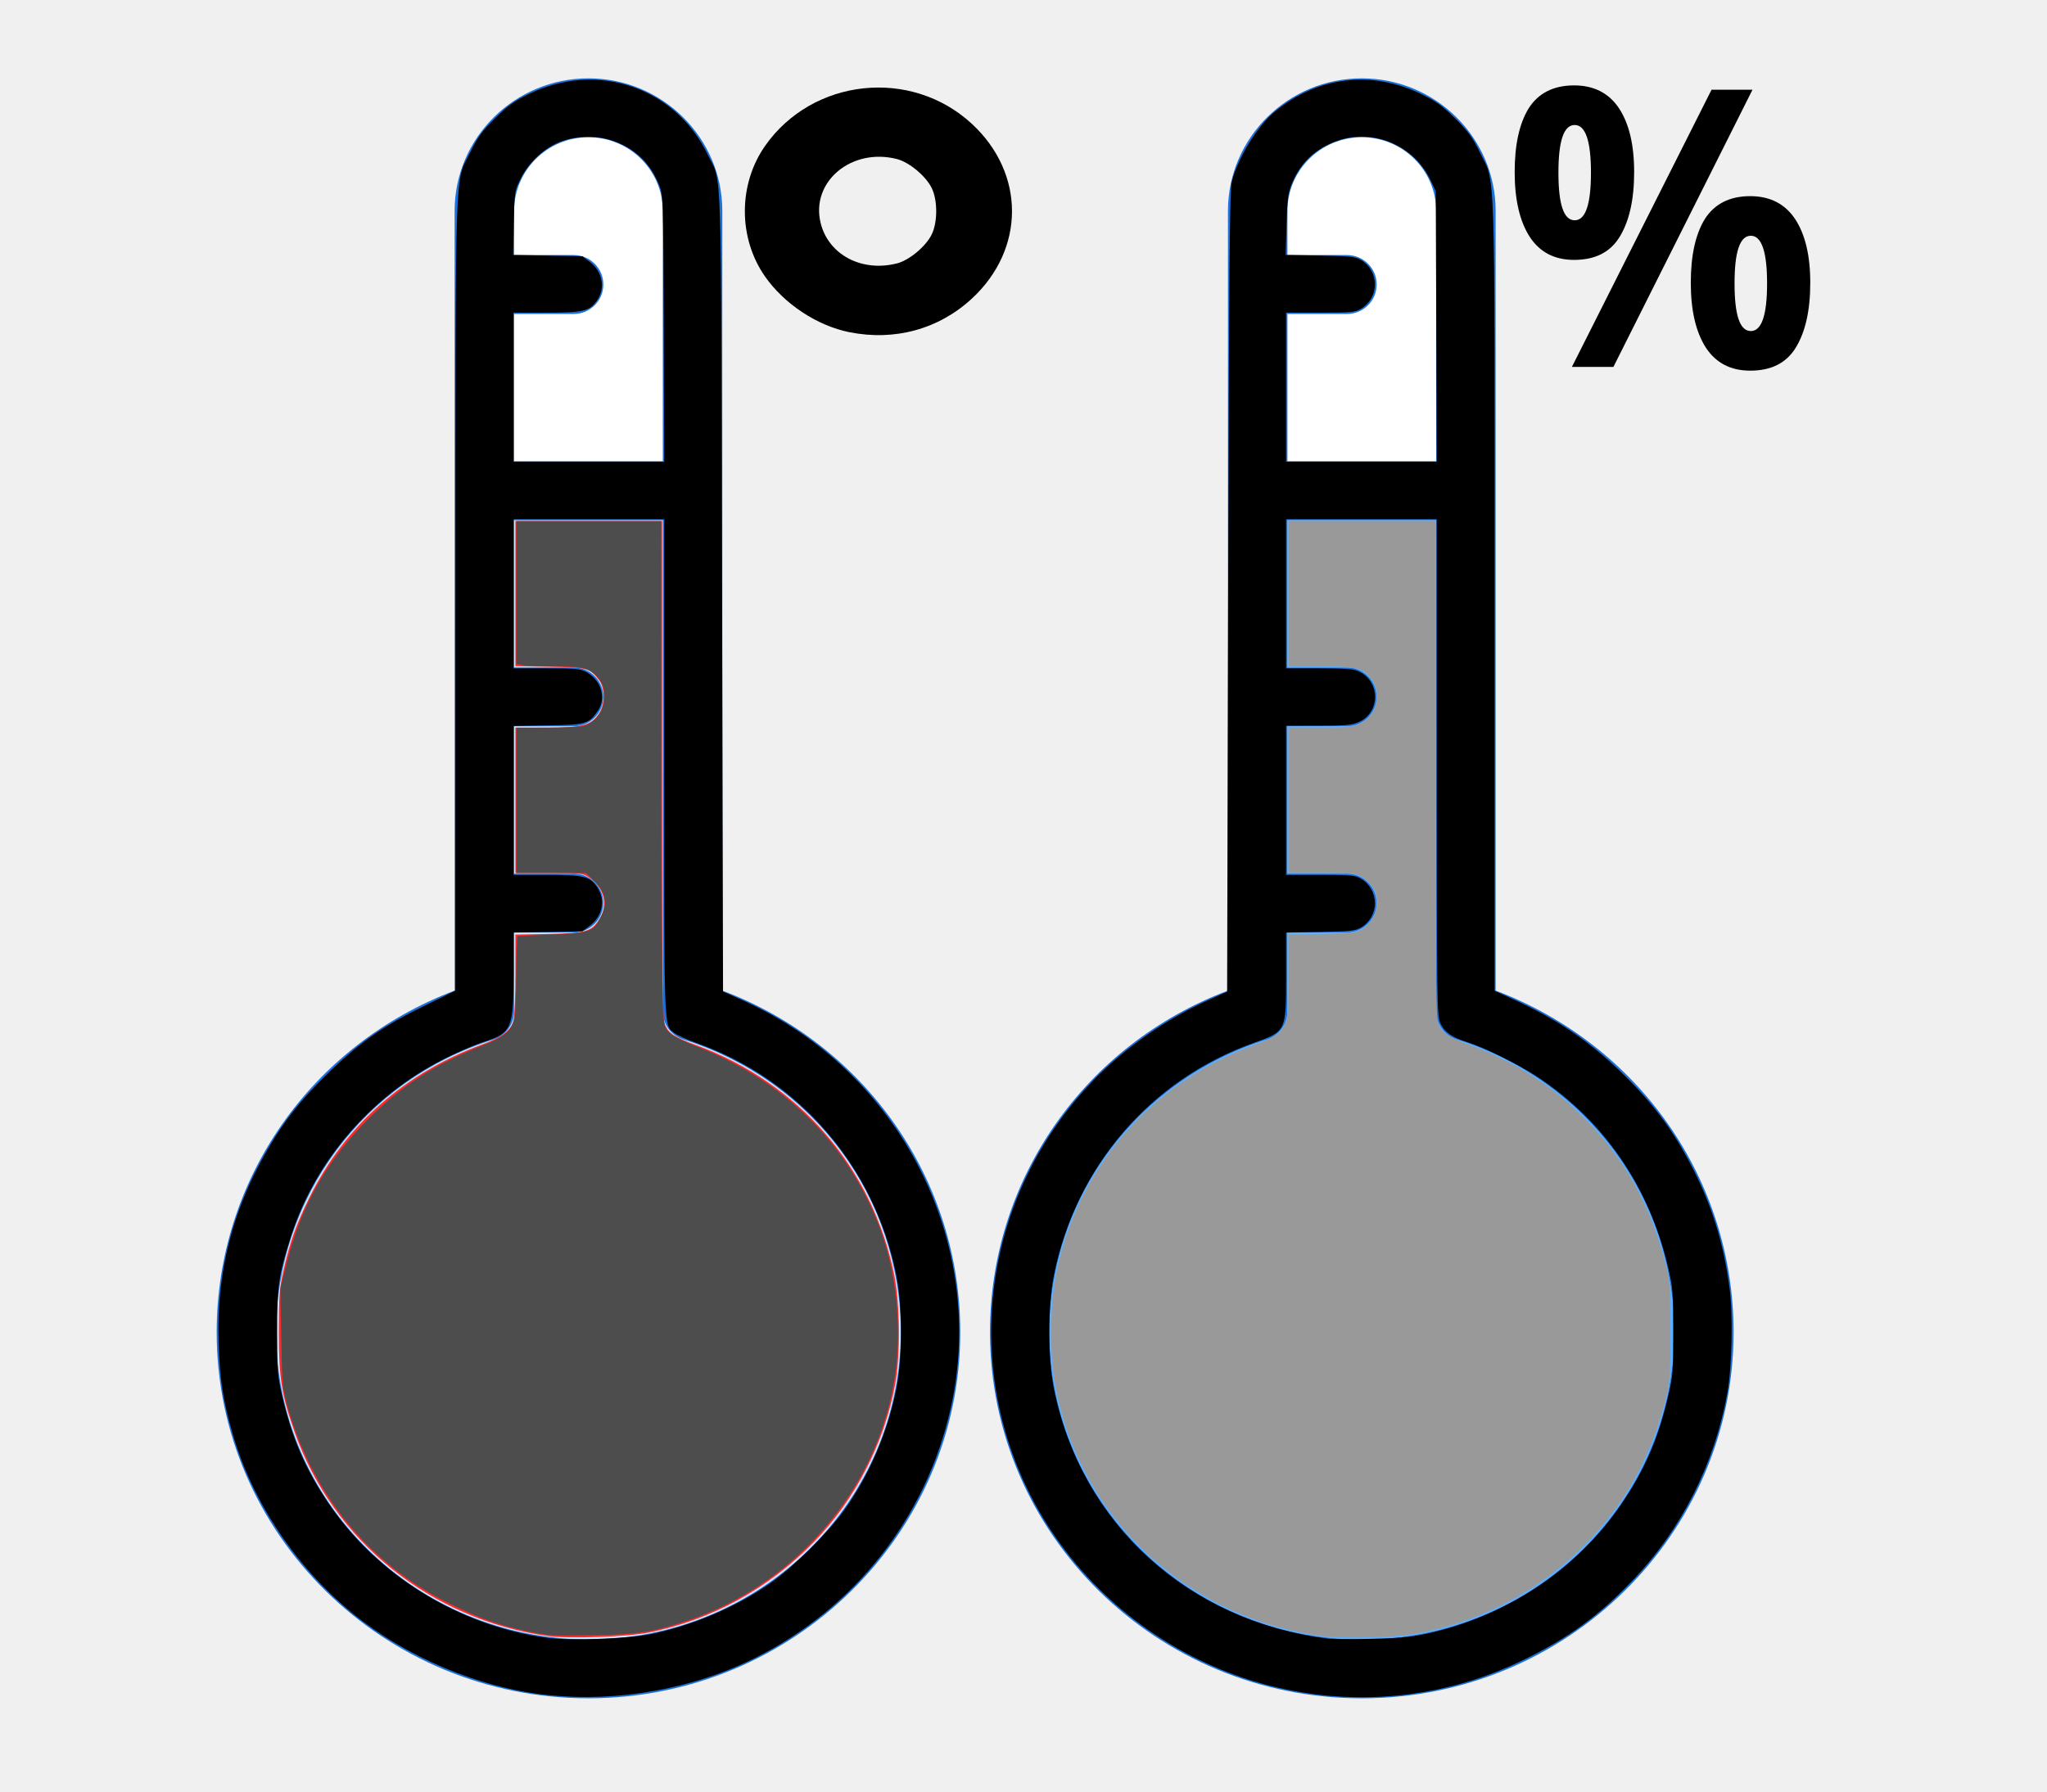
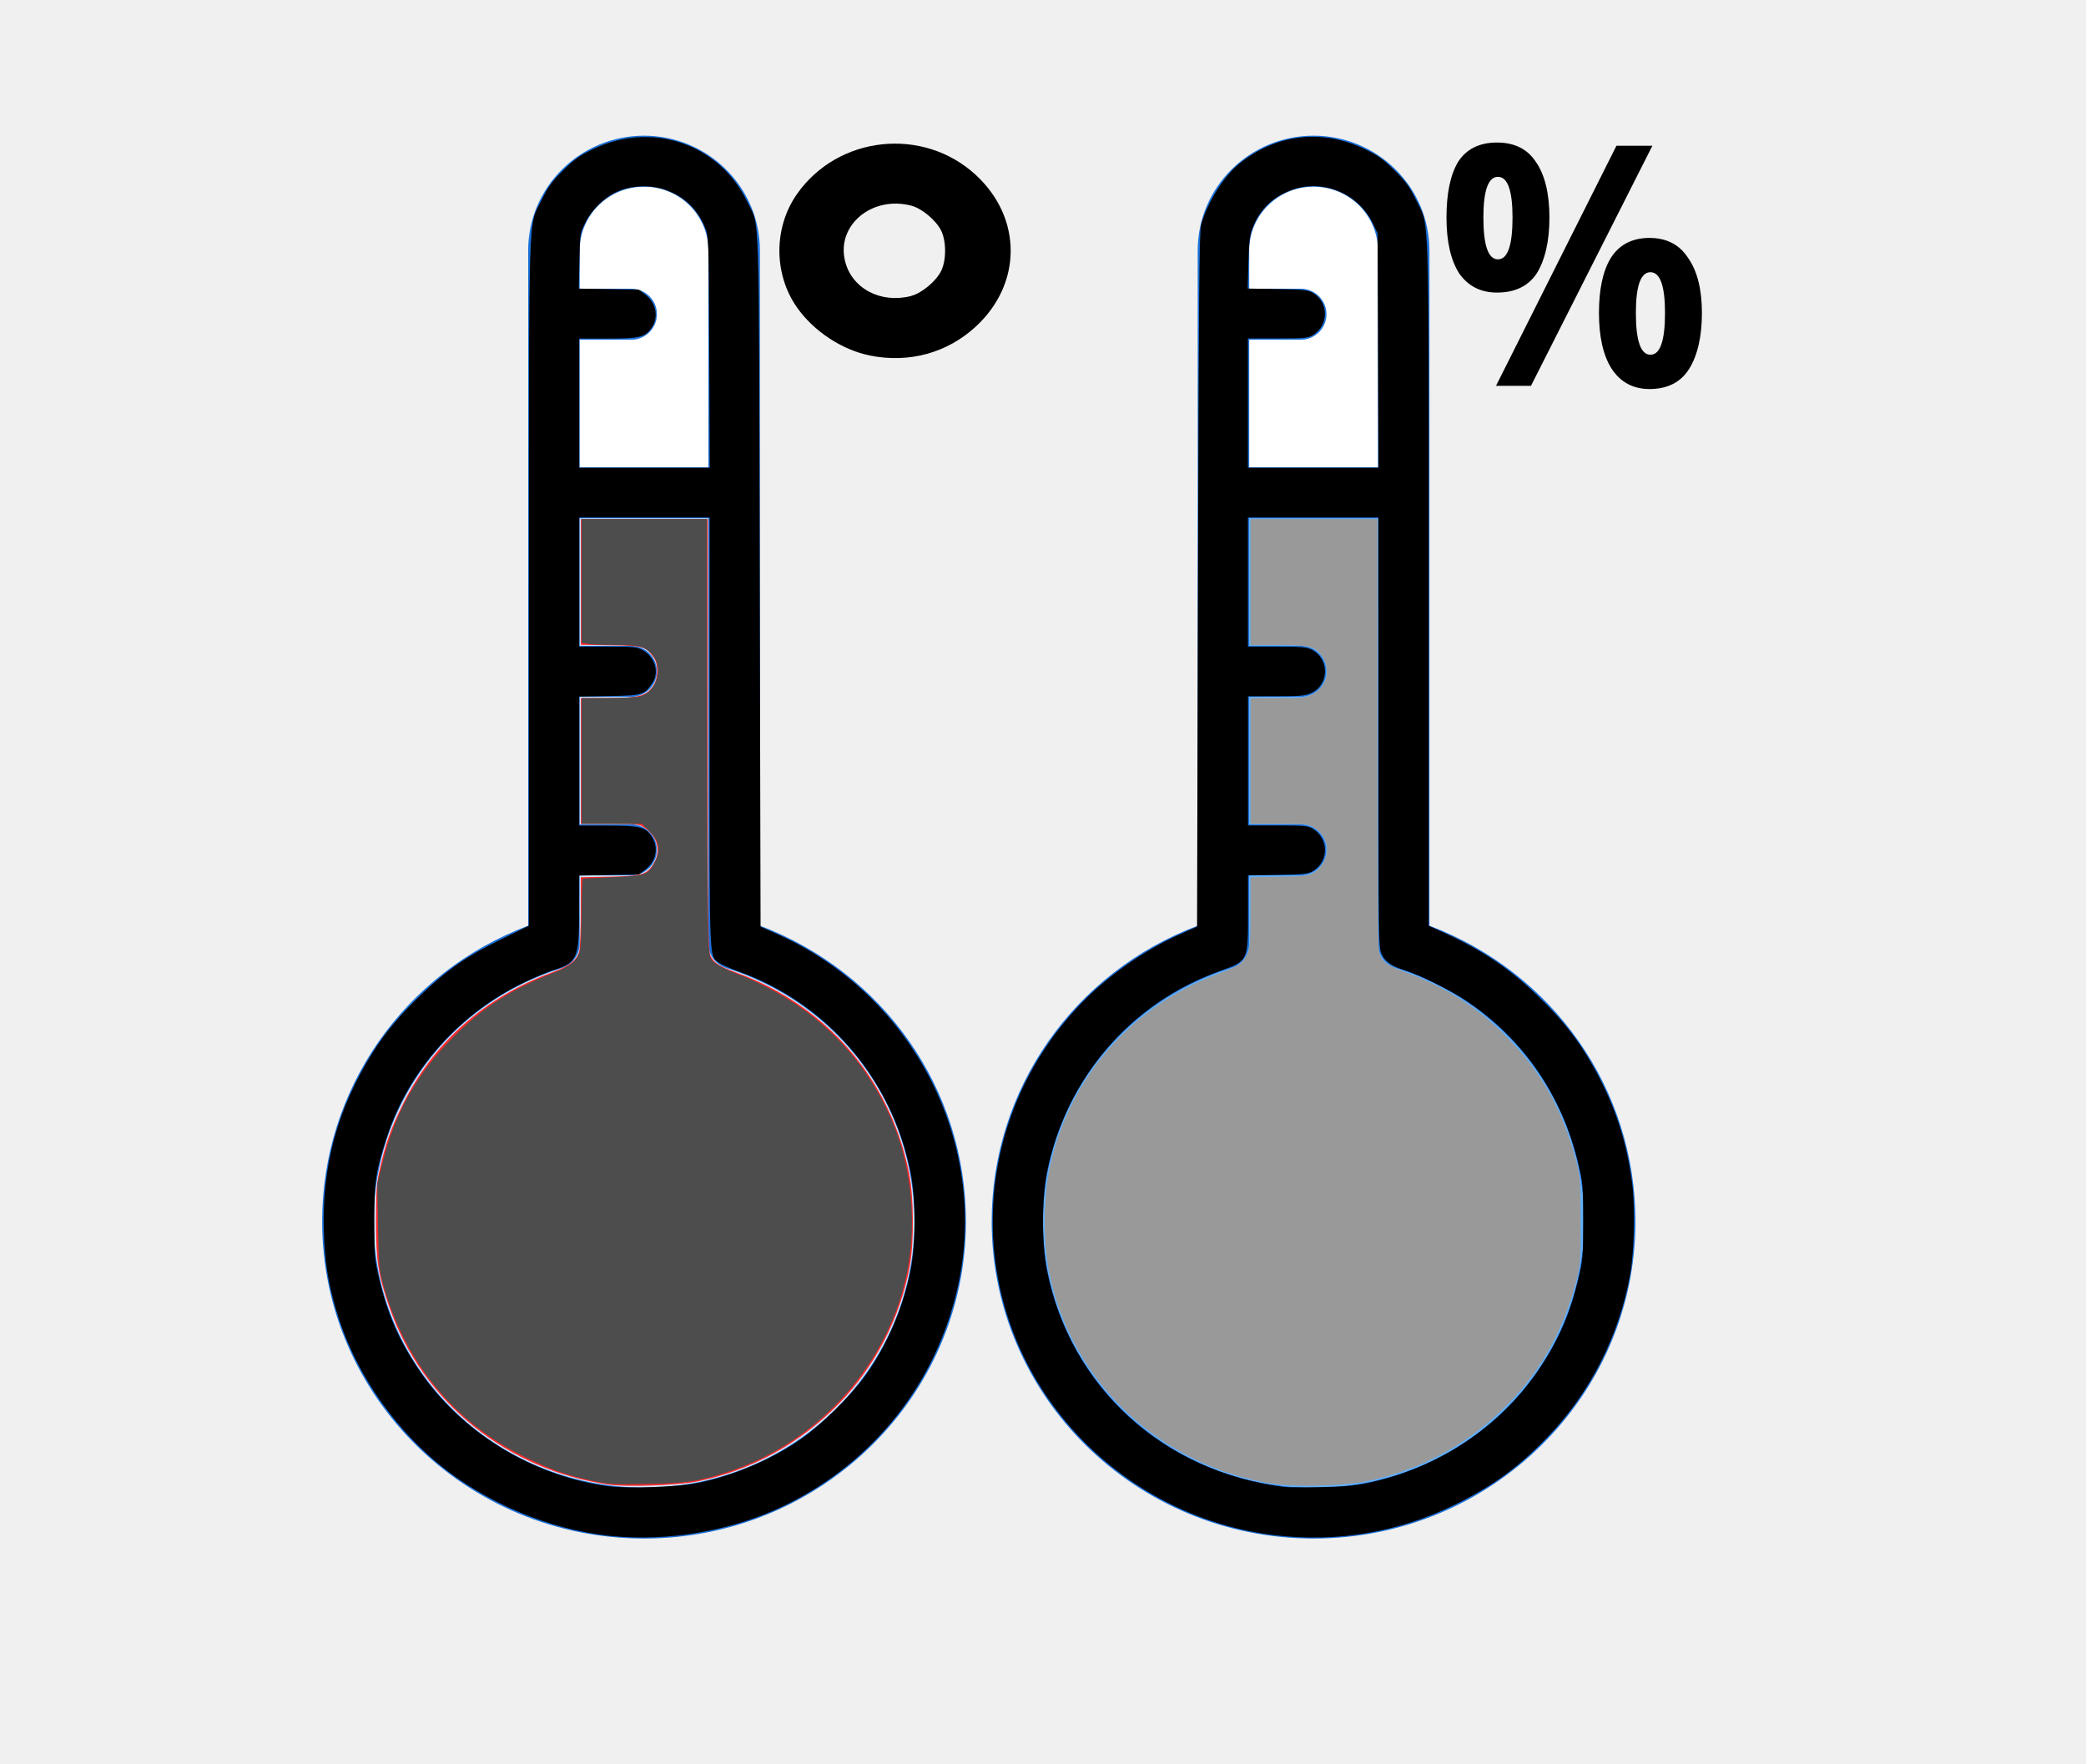
- <svg xmlns="http://www.w3.org/2000/svg" version="1.1" id="temperaturecomparison" viewBox="0 0 50.338 47.532" enable-background="new 0 0 204 220" xml:space="preserve" width="126.338" height="110.621">
+ <svg xmlns="http://www.w3.org/2000/svg" version="1.1" id="temperaturecomparison" viewBox="0 0 29.625 27.013" enable-background="new 0 0 204 220" xml:space="preserve" width="74.352" height="62.867">
  <defs id="defs12054" />
-   <g id="g12041" transform="matrix(0.1971946,0,0,0.1953125,3.772342,2.077922)">
+   <g id="g12041" transform="matrix(0.09859724,0,0,0.09765626,3.772342,2.077922)">
    <path fill="#d0e8ff" d="M 62.789,130.539 C 61.129,130.012 60,128.471 60,126.727 V 60.02 H 40 V 80 h 8 c 2.211,0 4,1.791 4,4 0,2.209 -1.789,4 -4,4 h -8 v 20 h 8 c 2.211,0 4,1.791 4,4 0,2.209 -1.789,4 -4,4 h -8 v 10.727 c 0,1.744 -1.129,3.285 -2.789,3.812 C 19.738,136.082 8,152.055 8,170.285 8,193.287 26.84,212 50,212 73.16,212 92,193.287 92,170.285 92,152.055 80.262,136.082 62.789,130.539 Z" id="path12029" />
    <path fill="#ffffff" d="m 48,24 c 2.211,0 4,1.791 4,4 0,2.209 -1.789,4 -4,4 H 40 V 52 H 60 V 18.004 C 60,12.488 55.516,8 50,8 44.484,8 40,12.488 40,18.004 V 24 Z" id="path12031" />
    <path fill="#5cb0ff" d="M 166.789,130.539 C 165.129,130.012 164,128.471 164,126.727 V 60.02 H 144 V 80 h 8 c 2.211,0 4,1.791 4,4 0,2.209 -1.789,4 -4,4 h -8 v 20 h 8 c 2.211,0 4,1.791 4,4 0,2.209 -1.789,4 -4,4 h -8 v 10.727 c 0,1.744 -1.129,3.285 -2.789,3.812 C 123.738,136.082 112,152.055 112,170.285 112,193.287 130.84,212 154,212 c 23.16,0 42,-18.713 42,-41.715 0,-18.23 -11.738,-34.203 -29.211,-39.746 z" id="path12033" />
    <path fill="#ffffff" d="m 152,24 c 2.211,0 4,1.791 4,4 0,2.209 -1.789,4 -4,4 h -8 v 20 h 20 V 18.004 C 164,12.488 159.516,8 154,8 148.484,8 144,12.488 144,18.004 V 24 Z" id="path12035" />
    <path fill="#1c71da" d="M 68,123.889 V 60 56.02 18.004 C 68,8.076 59.926,0 50,0 40.074,0 32,8.076 32,18.004 V 56.02 60 123.889 C 12.742,131.248 0,149.539 0,170.285 0,197.697 22.43,220 50,220 c 27.57,0 50,-22.303 50,-49.715 0,-20.746 -12.742,-39.037 -32,-46.397 z M 50,8 c 5.516,0 10,4.488 10,10.004 V 52 H 40 V 32 h 8 c 2.211,0 4,-1.791 4,-4 0,-2.209 -1.789,-4 -4,-4 H 40 V 18.004 C 40,12.488 44.484,8 50,8 Z m 0,204 C 26.84,212 8,193.287 8,170.285 8,152.055 19.738,136.082 37.211,130.539 38.871,130.012 40,128.471 40,126.727 V 116 h 8 c 2.211,0 4,-1.791 4,-4 0,-2.209 -1.789,-4 -4,-4 H 40 V 88 h 8 c 2.211,0 4,-1.791 4,-4 0,-2.209 -1.789,-4 -4,-4 H 40 V 60.02 h 20 v 66.707 c 0,1.744 1.129,3.285 2.789,3.812 C 80.262,136.082 92,152.055 92,170.285 92,193.287 73.16,212 50,212 Z" id="path12037" />
    <path fill="#1c71da" d="M 172,123.889 V 60 56.02 18.004 C 172,8.076 163.926,0 154,0 144.074,0 136,8.076 136,18.004 V 56.02 60 123.889 c -19.258,7.359 -32,25.65 -32,46.397 0,27.412 22.43,49.715 50,49.715 27.57,0 50,-22.303 50,-49.715 0,-20.746 -12.742,-39.037 -32,-46.397 z M 154,8 c 5.516,0 10,4.488 10,10.004 V 52 H 144 V 32 h 8 c 2.211,0 4,-1.791 4,-4 0,-2.209 -1.789,-4 -4,-4 h -8 V 18.004 C 144,12.488 148.484,8 154,8 Z m 0,204 c -23.16,0 -42,-18.713 -42,-41.715 0,-18.23 11.738,-34.203 29.211,-39.746 1.66,-0.527 2.789,-2.068 2.789,-3.812 V 116 h 8 c 2.211,0 4,-1.791 4,-4 0,-2.209 -1.789,-4 -4,-4 h -8 V 88 h 8 c 2.211,0 4,-1.791 4,-4 0,-2.209 -1.789,-4 -4,-4 h -8 V 60.02 h 20 v 66.707 c 0,1.744 1.129,3.285 2.789,3.812 C 184.262,136.082 196,152.055 196,170.285 196,193.287 177.16,212 154,212 Z" id="path12039" />
  </g>
-   <path style="fill:#000000;stroke-width:0.051" d="m 12.592,44.966 c -1.858,-0.191 -3.806,-1.01 -5.258,-2.208 -1.483,-1.225 -2.622,-2.941 -3.141,-4.735 -0.251,-0.865 -0.34,-1.45 -0.37,-2.412 -0.061,-1.982 0.42,-3.735 1.496,-5.448 0.394,-0.627 0.854,-1.174 1.522,-1.809 0.782,-0.744 1.382,-1.157 2.406,-1.659 l 0.855,-0.419 0.003,-10.491 c 0.003,-11.795 -0.027,-10.894 0.396,-11.754 0.194,-0.394 0.312,-0.555 0.653,-0.893 0.34,-0.337 0.504,-0.454 0.901,-0.647 1.814,-0.879 3.885,-0.174 4.742,1.614 0.383,0.8 0.349,-0.255 0.378,11.58 l 0.026,10.616 0.512,0.228 c 4.181,1.864 6.509,6.427 5.525,10.825 -0.649,2.899 -2.545,5.31 -5.22,6.639 -1.613,0.801 -3.607,1.158 -5.426,0.971 z m 2.661,-1.615 c 1.123,-0.227 2.3,-0.727 3.204,-1.361 0.621,-0.436 1.515,-1.321 1.96,-1.939 0.653,-0.91 1.148,-2.059 1.378,-3.205 0.166,-0.822 0.166,-2.203 6.67e-4,-3.023 -0.58,-2.878 -2.568,-5.188 -5.301,-6.159 -0.249,-0.088 -0.511,-0.206 -0.582,-0.262 -0.284,-0.222 -0.272,0.102 -0.272,-7.033 v -6.597 h -1.998 -1.998 v 1.978 1.978 h 0.877 c 0.798,0 0.894,0.01 1.07,0.107 0.378,0.211 0.517,0.686 0.295,1.009 -0.248,0.361 -0.304,0.378 -1.322,0.396 l -0.918,0.016 v 1.975 1.975 h 0.872 c 0.974,0 1.138,0.037 1.328,0.301 0.247,0.344 0.172,0.783 -0.18,1.049 l -0.193,0.146 -0.913,0.017 -0.913,0.017 -0.001,1.099 c -0.002,1.46 -0.051,1.569 -0.818,1.809 -0.155,0.048 -0.536,0.209 -0.847,0.356 -2.013,0.955 -3.578,2.726 -4.239,4.796 -0.328,1.027 -0.369,1.314 -0.367,2.559 0.002,1.043 0.011,1.156 0.146,1.723 0.259,1.092 0.609,1.895 1.215,2.793 1.295,1.919 3.476,3.26 5.808,3.573 0.583,0.078 2.121,0.024 2.712,-0.095 z M 15.629,8.711 c -0.014,-3.534 -0.015,-3.539 -0.13,-3.82 -0.238,-0.581 -0.647,-0.965 -1.243,-1.165 -0.445,-0.149 -1.035,-0.122 -1.453,0.068 -0.399,0.181 -0.768,0.54 -0.967,0.941 -0.164,0.33 -0.166,0.344 -0.184,1.181 l -0.018,0.847 0.918,0.017 0.918,0.017 0.193,0.146 c 0.347,0.262 0.427,0.705 0.189,1.037 -0.197,0.274 -0.363,0.313 -1.333,0.313 h -0.876 v 1.978 1.978 h 1.999 1.999 z" id="path12611" />
-   <path style="fill:#000000;stroke-width:0.064" d="m 20.554,8.812 c -0.858,-0.173 -1.728,-0.747 -2.239,-1.477 -0.714,-1.021 -0.714,-2.443 0,-3.464 1.259,-1.799 3.871,-2.079 5.484,-0.587 1.42,1.313 1.42,3.324 0,4.637 -0.876,0.81 -2.048,1.131 -3.245,0.89 z m 1.26,-1.825 c 0.325,-0.084 0.764,-0.449 0.92,-0.767 0.16,-0.325 0.16,-0.909 0,-1.234 -0.156,-0.317 -0.595,-0.683 -0.92,-0.767 -1.203,-0.309 -2.291,0.599 -2.026,1.691 0.204,0.845 1.092,1.316 2.026,1.076 z" id="path12613" />
-   <path style="fill:#ff2a2a;stroke-width:0.051" d="M 12.571,43.397 C 9.452,42.964 6.855,40.876 5.838,37.983 c -0.348,-0.99 -0.417,-1.427 -0.417,-2.651 0,-0.954 0.015,-1.156 0.118,-1.613 0.177,-0.783 0.338,-1.235 0.697,-1.964 0.939,-1.9 2.512,-3.291 4.587,-4.055 0.527,-0.194 0.745,-0.362 0.821,-0.634 0.028,-0.099 0.051,-0.652 0.051,-1.229 l 2.56e-4,-1.048 0.884,-0.017 c 1.007,-0.019 1.147,-0.063 1.359,-0.426 0.218,-0.371 0.097,-0.81 -0.296,-1.075 -0.16,-0.108 -0.221,-0.114 -1.058,-0.114 h -0.889 v -1.928 -1.928 l 0.832,-0.001 c 0.945,-0.001 1.156,-0.057 1.375,-0.361 0.165,-0.229 0.173,-0.68 0.017,-0.887 -0.251,-0.333 -0.303,-0.348 -1.307,-0.365 l -0.918,-0.016 V 15.747 13.822 h 1.946 1.946 v 6.6 c 0,5.984 0.008,6.616 0.083,6.774 0.108,0.225 0.252,0.317 0.813,0.523 2.74,1.005 4.685,3.263 5.26,6.105 0.154,0.763 0.165,2.143 0.022,2.903 -0.295,1.569 -1.057,3.047 -2.154,4.175 -1.203,1.237 -2.71,2.064 -4.375,2.4 -0.567,0.115 -2.124,0.17 -2.667,0.095 z" id="path12617" />
-   <text xml:space="preserve" style="font-style:normal;font-variant:normal;font-weight:bold;font-stretch:normal;font-size:9.809px;font-family:'Rockwell Extra Bold';-inkscape-font-specification:'Rockwell Extra Bold,  Bold';fill:#000000;stroke-width:0.131" x="39.826" y="9.266" id="text12673" transform="scale(0.9519848,1.050437)">
-     <tspan id="tspan12671" style="font-style:normal;font-variant:normal;font-weight:bold;font-stretch:normal;font-size:9.809px;font-family:'Rockwell Extra Bold';-inkscape-font-specification:'Rockwell Extra Bold,  Bold';fill:#000000;stroke-width:0.131" x="39.826" y="9.266">%</tspan>
+   <path style="fill:#000000;stroke-width:0.025" d="M 8.182,23.522 C 7.253,23.426 6.279,23.017 5.553,22.418 4.812,21.805 4.243,20.947 3.983,20.05 3.858,19.618 3.813,19.325 3.798,18.844 3.768,17.853 4.008,16.977 4.546,16.12 4.743,15.807 4.973,15.533 5.307,15.216 5.698,14.844 5.998,14.637 6.51,14.387 l 0.428,-0.209 0.001,-5.245 c 0.002,-5.897 -0.014,-5.447 0.198,-5.877 0.097,-0.197 0.156,-0.278 0.326,-0.446 0.17,-0.169 0.252,-0.227 0.451,-0.323 0.907,-0.439 1.943,-0.087 2.371,0.807 0.192,0.4 0.175,-0.127 0.189,5.79 l 0.013,5.308 0.256,0.114 c 2.09,0.932 3.255,3.213 2.762,5.412 -0.325,1.45 -1.272,2.655 -2.61,3.319 -0.807,0.401 -1.804,0.579 -2.713,0.485 z m 1.33,-0.808 c 0.561,-0.113 1.15,-0.363 1.602,-0.681 0.311,-0.218 0.758,-0.66 0.98,-0.97 0.327,-0.455 0.574,-1.029 0.689,-1.602 0.083,-0.411 0.083,-1.101 3.33e-4,-1.511 -0.29,-1.439 -1.284,-2.594 -2.651,-3.079 C 10.009,14.826 9.878,14.767 9.842,14.739 9.7,14.629 9.706,14.791 9.706,11.223 V 7.925 H 8.707 7.709 v 0.989 0.989 h 0.438 c 0.399,0 0.447,0.005 0.535,0.054 0.189,0.105 0.258,0.343 0.147,0.505 -0.124,0.181 -0.152,0.189 -0.661,0.198 l -0.459,0.008 v 0.988 0.988 h 0.436 c 0.487,0 0.569,0.019 0.664,0.151 0.124,0.172 0.086,0.392 -0.09,0.525 l -0.097,0.073 -0.457,0.008 -0.457,0.008 -5.5e-4,0.55 c -7.5e-4,0.73 -0.026,0.785 -0.409,0.904 -0.077,0.024 -0.268,0.104 -0.423,0.178 -1.007,0.478 -1.789,1.363 -2.12,2.398 -0.164,0.513 -0.185,0.657 -0.184,1.279 7.5e-4,0.522 0.006,0.578 0.073,0.861 0.13,0.546 0.304,0.947 0.607,1.396 0.648,0.959 1.738,1.63 2.904,1.786 0.292,0.039 1.061,0.012 1.356,-0.048 z M 9.701,5.394 C 9.693,3.627 9.693,3.625 9.636,3.484 9.517,3.194 9.312,3.002 9.014,2.902 8.792,2.827 8.497,2.841 8.288,2.936 c -0.199,0.09 -0.384,0.27 -0.484,0.471 -0.082,0.165 -0.083,0.172 -0.092,0.59 l -0.009,0.423 0.459,0.008 0.459,0.008 0.097,0.073 c 0.173,0.131 0.214,0.353 0.094,0.519 -0.098,0.137 -0.182,0.157 -0.666,0.157 H 7.709 V 6.174 7.164 h 1 1 z" id="path12611" />
+   <path style="fill:#000000;stroke-width:0.032" d="m 12.163,5.445 c -0.429,-0.086 -0.864,-0.373 -1.12,-0.739 -0.357,-0.51 -0.357,-1.221 0,-1.732 0.629,-0.9 1.936,-1.039 2.742,-0.293 0.71,0.656 0.71,1.662 0,2.319 -0.438,0.405 -1.024,0.566 -1.623,0.445 z m 0.63,-0.913 c 0.163,-0.042 0.382,-0.225 0.46,-0.383 0.08,-0.163 0.08,-0.454 0,-0.617 -0.078,-0.159 -0.298,-0.342 -0.46,-0.383 -0.601,-0.155 -1.145,0.299 -1.013,0.846 0.102,0.423 0.546,0.658 1.013,0.538 z" id="path12613" />
+   <path style="fill:#ff2a2a;stroke-width:0.025" d="M 8.172,22.738 C 6.612,22.521 5.314,21.477 4.805,20.03 4.631,19.535 4.597,19.317 4.597,18.705 c 0,-0.477 0.007,-0.578 0.059,-0.806 0.089,-0.392 0.169,-0.618 0.349,-0.982 0.469,-0.95 1.256,-1.646 2.293,-2.028 0.263,-0.097 0.372,-0.181 0.41,-0.317 0.014,-0.05 0.025,-0.326 0.025,-0.614 l 1.28e-4,-0.524 0.442,-0.008 c 0.504,-0.01 0.573,-0.031 0.68,-0.213 0.109,-0.186 0.049,-0.405 -0.148,-0.538 -0.08,-0.054 -0.11,-0.057 -0.529,-0.057 H 7.734 v -0.964 -0.964 l 0.416,-5.5e-4 c 0.473,-6.5e-4 0.578,-0.028 0.688,-0.18 0.082,-0.114 0.087,-0.34 0.009,-0.443 C 8.721,9.898 8.695,9.891 8.193,9.882 L 7.734,9.875 V 8.912 7.95 H 8.707 9.68 v 3.3 c 0,2.992 0.004,3.308 0.042,3.387 0.054,0.112 0.126,0.159 0.407,0.262 1.37,0.503 2.342,1.631 2.63,3.052 0.077,0.381 0.082,1.071 0.011,1.452 -0.147,0.784 -0.529,1.524 -1.077,2.088 -0.601,0.619 -1.355,1.032 -2.188,1.2 -0.283,0.057 -1.062,0.085 -1.333,0.047 z" id="path12617" />
+   <text xml:space="preserve" style="font-style:normal;font-variant:normal;font-weight:bold;font-stretch:normal;font-size:4.905px;font-family:'Rockwell Extra Bold';-inkscape-font-specification:'Rockwell Extra Bold,  Bold';fill:#000000;stroke-width:0.066" x="21.894" y="5.622" id="text12673" transform="scale(0.9519843,1.050437)">
+     <tspan id="tspan12671" style="font-style:normal;font-variant:normal;font-weight:bold;font-stretch:normal;font-size:4.905px;font-family:'Rockwell Extra Bold';-inkscape-font-specification:'Rockwell Extra Bold,  Bold';fill:#000000;stroke-width:0.066" x="21.894" y="5.622">%</tspan>
  </text>
-   <path style="fill:#000000;stroke-width:0.051" d="m 32.926,44.942 c -2.149,-0.26 -4.185,-1.248 -5.741,-2.784 -3.771,-3.724 -3.838,-9.702 -0.151,-13.516 0.816,-0.844 1.935,-1.625 3.023,-2.11 l 0.512,-0.228 0.028,-10.616 c 0.022,-8.503 0.041,-10.666 0.095,-10.87 0.172,-0.652 0.682,-1.48 1.149,-1.863 1.13,-0.928 2.559,-1.098 3.874,-0.461 0.398,0.193 0.561,0.31 0.903,0.649 0.345,0.342 0.458,0.497 0.651,0.893 0.423,0.869 0.393,-0.04 0.393,11.752 v 10.492 l 0.49,0.223 c 1.121,0.509 1.962,1.072 2.799,1.873 0.882,0.844 1.43,1.57 1.953,2.588 0.523,1.017 0.828,2.002 0.986,3.178 0.1,0.743 0.072,2.093 -0.058,2.816 -0.339,1.879 -1.222,3.621 -2.524,4.977 -0.89,0.927 -1.681,1.505 -2.838,2.073 -1.731,0.851 -3.622,1.17 -5.547,0.937 z m 2.868,-1.595 c 2.155,-0.452 4.054,-1.71 5.245,-3.474 0.606,-0.897 0.955,-1.7 1.215,-2.793 0.136,-0.571 0.145,-0.673 0.145,-1.748 0,-1.074 -0.009,-1.177 -0.144,-1.75 -0.5,-2.111 -1.686,-3.838 -3.437,-5.005 -0.496,-0.331 -1.417,-0.789 -1.871,-0.931 -0.418,-0.131 -0.614,-0.267 -0.722,-0.502 -0.091,-0.199 -0.095,-0.483 -0.096,-6.79 l -0.001,-6.582 h -1.997 -1.998 v 1.978 1.978 l 0.884,8.4e-5 c 0.739,5e-5 0.913,0.015 1.062,0.089 0.557,0.277 0.55,1.081 -0.013,1.333 -0.186,0.083 -0.339,0.098 -1.075,0.099 l -0.858,0.001 v 1.978 1.978 l 0.909,1.68e-4 c 0.817,1.68e-4 0.926,0.01 1.076,0.101 0.494,0.298 0.495,1 0.003,1.294 -0.15,0.089 -0.279,0.103 -1.079,0.118 l -0.909,0.017 -1.68e-4,1.15 c -2e-4,1.481 0.006,1.468 -0.871,1.781 -2.724,0.975 -4.707,3.283 -5.285,6.153 -0.165,0.818 -0.165,2.201 0,3.019 0.722,3.583 3.563,6.167 7.283,6.627 0.099,0.012 0.594,0.014 1.101,0.004 0.689,-0.013 1.051,-0.045 1.434,-0.125 z m 0.322,-34.687 -0.014,-3.589 -0.137,-0.29 c -0.433,-0.915 -1.499,-1.374 -2.449,-1.055 -0.598,0.201 -1.011,0.59 -1.239,1.165 -0.093,0.234 -0.115,0.415 -0.133,1.076 l -0.022,0.795 0.914,0.017 c 0.805,0.015 0.935,0.029 1.084,0.118 0.492,0.294 0.491,0.996 -0.003,1.294 -0.15,0.091 -0.259,0.101 -1.076,0.101 l -0.909,1.93e-4 v 1.978 1.978 h 1.999 1.999 z" id="path13398" />
-   <path style="fill:#4d4d4d;stroke-width:0.051" d="m 12.053,43.278 c -0.807,-0.173 -1.285,-0.342 -2.1,-0.741 -2.138,-1.049 -3.661,-2.913 -4.314,-5.277 -0.123,-0.446 -0.135,-0.578 -0.155,-1.78 l -0.022,-1.298 0.155,-0.632 c 0.38,-1.549 1.079,-2.784 2.207,-3.902 0.89,-0.882 1.73,-1.417 3.025,-1.927 0.565,-0.222 0.768,-0.405 0.823,-0.737 0.023,-0.138 0.043,-0.678 0.045,-1.202 0.002,-0.523 0.02,-0.953 0.041,-0.954 0.021,-0.002 0.437,-0.021 0.925,-0.043 1.013,-0.045 1.077,-0.069 1.284,-0.477 0.178,-0.351 0.125,-0.631 -0.175,-0.928 l -0.225,-0.223 h -0.923 -0.923 v -1.928 -1.928 h 0.807 c 0.444,0 0.886,-0.022 0.982,-0.05 0.546,-0.155 0.738,-0.941 0.324,-1.332 -0.218,-0.206 -0.378,-0.242 -1.08,-0.242 -0.357,-3.32e-4 -0.736,-0.015 -0.842,-0.032 l -0.192,-0.031 v -1.896 -1.896 h 1.921 1.921 l 0.003,6.303 c 0.002,3.467 0.022,6.496 0.045,6.732 0.038,0.396 0.054,0.439 0.202,0.562 0.089,0.073 0.385,0.22 0.66,0.326 2.286,0.882 3.957,2.501 4.83,4.678 0.427,1.065 0.614,2.381 0.512,3.61 -0.264,3.18 -2.566,6.012 -5.689,6.998 -0.859,0.271 -1.217,0.323 -2.407,0.345 -1.013,0.019 -1.146,0.011 -1.665,-0.1 z" id="path14306" />
-   <path style="fill:#999999;stroke-width:0.051" d="m 32.9,43.371 c -3.439,-0.552 -6.133,-3.072 -6.844,-6.403 -0.205,-0.958 -0.204,-2.307 8e-4,-3.273 0.582,-2.743 2.49,-4.946 5.148,-5.945 0.677,-0.254 0.772,-0.318 0.908,-0.612 0.082,-0.176 0.094,-0.344 0.095,-1.276 l 0.001,-1.073 0.884,-0.018 c 0.814,-0.016 0.898,-0.027 1.072,-0.134 0.253,-0.156 0.423,-0.502 0.385,-0.784 -0.033,-0.241 -0.156,-0.424 -0.394,-0.584 -0.16,-0.108 -0.221,-0.114 -1.058,-0.114 h -0.889 v -1.928 -1.928 h 0.834 c 0.763,0 0.854,-0.01 1.063,-0.114 0.452,-0.226 0.584,-0.788 0.279,-1.185 -0.222,-0.289 -0.37,-0.325 -1.33,-0.325 h -0.847 v -1.928 -1.928 h 1.946 1.946 v 6.6 c 0,5.984 0.008,6.616 0.083,6.774 0.108,0.225 0.252,0.318 0.813,0.523 0.992,0.362 1.919,0.914 2.665,1.587 1.271,1.146 2.046,2.416 2.499,4.093 0.158,0.587 0.159,0.597 0.161,1.909 0.002,1.225 -0.006,1.353 -0.12,1.801 -0.382,1.51 -1.06,2.749 -2.077,3.795 -1.203,1.237 -2.655,2.035 -4.357,2.396 -0.679,0.144 -2.191,0.182 -2.868,0.074 z" id="path14308" />
+   <path style="fill:#000000;stroke-width:0.025" d="M 18.349,23.51 C 17.275,23.38 16.257,22.886 15.479,22.118 c -1.886,-1.862 -1.919,-4.851 -0.075,-6.758 0.408,-0.422 0.967,-0.813 1.512,-1.055 l 0.256,-0.114 0.014,-5.308 c 0.011,-4.252 0.021,-5.333 0.047,-5.435 0.086,-0.326 0.341,-0.74 0.575,-0.932 0.565,-0.464 1.279,-0.549 1.937,-0.231 0.199,0.096 0.28,0.155 0.452,0.325 0.173,0.171 0.229,0.249 0.326,0.446 0.212,0.434 0.196,-0.02 0.196,5.876 v 5.246 l 0.245,0.111 c 0.56,0.255 0.981,0.536 1.4,0.937 0.441,0.422 0.715,0.785 0.977,1.294 0.261,0.509 0.414,1.001 0.493,1.589 0.05,0.372 0.036,1.047 -0.029,1.408 -0.169,0.939 -0.611,1.81 -1.262,2.488 -0.445,0.463 -0.84,0.752 -1.419,1.037 -0.865,0.425 -1.811,0.585 -2.774,0.468 z m 1.434,-0.798 c 1.078,-0.226 2.027,-0.855 2.622,-1.737 0.303,-0.449 0.477,-0.85 0.608,-1.396 0.068,-0.286 0.072,-0.337 0.072,-0.874 0,-0.537 -0.004,-0.589 -0.072,-0.875 -0.25,-1.056 -0.843,-1.919 -1.718,-2.503 -0.248,-0.165 -0.709,-0.394 -0.936,-0.465 -0.209,-0.065 -0.307,-0.134 -0.361,-0.251 -0.046,-0.1 -0.048,-0.241 -0.048,-3.395 l -6e-4,-3.291 h -0.999 -0.999 v 0.989 0.989 l 0.442,4.2e-5 c 0.369,2.5e-5 0.456,0.007 0.531,0.044 0.279,0.139 0.275,0.54 -0.006,0.667 -0.093,0.042 -0.17,0.049 -0.537,0.049 l -0.429,5.5e-4 v 0.989 0.989 l 0.455,8.4e-5 c 0.408,8.4e-5 0.463,0.005 0.538,0.051 0.247,0.149 0.248,0.5 0.002,0.647 -0.075,0.045 -0.14,0.052 -0.54,0.059 l -0.455,0.008 -8.4e-5,0.575 c -10e-5,0.741 0.003,0.734 -0.435,0.891 -1.362,0.487 -2.353,1.641 -2.643,3.077 -0.082,0.409 -0.082,1.1 0,1.51 0.361,1.791 1.781,3.084 3.641,3.313 0.049,0.006 0.297,0.007 0.551,0.002 0.344,-0.007 0.526,-0.022 0.717,-0.063 z m 0.161,-17.343 -0.007,-1.795 -0.069,-0.145 c -0.216,-0.457 -0.75,-0.687 -1.224,-0.528 -0.299,0.101 -0.506,0.295 -0.619,0.583 -0.046,0.117 -0.057,0.207 -0.067,0.538 l -0.011,0.397 0.457,0.008 c 0.403,0.007 0.467,0.014 0.542,0.059 0.246,0.147 0.245,0.498 -0.002,0.647 -0.075,0.045 -0.13,0.05 -0.538,0.05 l -0.455,9.65e-5 V 6.174 7.164 h 1 1 z" id="path13398" />
+   <path style="fill:#4d4d4d;stroke-width:0.025" d="M 7.913,22.678 C 7.509,22.592 7.27,22.507 6.863,22.307 5.794,21.783 5.032,20.851 4.706,19.669 4.644,19.446 4.638,19.38 4.628,18.779 l -0.011,-0.649 0.078,-0.316 c 0.19,-0.775 0.54,-1.392 1.104,-1.951 0.445,-0.441 0.865,-0.708 1.513,-0.963 0.282,-0.111 0.384,-0.202 0.412,-0.368 0.011,-0.069 0.021,-0.339 0.022,-0.601 8.5e-4,-0.262 0.01,-0.476 0.021,-0.477 0.011,-8.5e-4 0.219,-0.01 0.462,-0.021 0.506,-0.023 0.538,-0.035 0.642,-0.239 0.089,-0.176 0.063,-0.315 -0.087,-0.464 L 8.67,12.617 H 8.208 7.746 v -0.964 -0.964 h 0.404 c 0.222,0 0.443,-0.011 0.491,-0.025 C 8.914,10.587 9.01,10.194 8.803,9.999 8.694,9.896 8.614,9.878 8.263,9.877 8.085,9.877 7.895,9.87 7.842,9.861 L 7.746,9.846 V 8.898 7.95 h 0.96 0.96 l 0.002,3.152 c 8.5e-4,1.733 0.011,3.248 0.022,3.366 0.019,0.198 0.027,0.22 0.101,0.281 0.044,0.037 0.193,0.11 0.33,0.163 1.143,0.441 1.979,1.25 2.415,2.339 0.214,0.533 0.307,1.19 0.256,1.805 -0.132,1.59 -1.283,3.006 -2.844,3.499 -0.43,0.136 -0.608,0.161 -1.204,0.173 -0.507,0.01 -0.573,0.006 -0.832,-0.05 z" id="path14306" />
+   <path style="fill:#999999;stroke-width:0.025" d="m 18.336,22.725 c -1.72,-0.276 -3.066,-1.536 -3.422,-3.201 -0.102,-0.479 -0.102,-1.153 4e-4,-1.636 0.291,-1.372 1.245,-2.473 2.574,-2.972 0.338,-0.127 0.386,-0.159 0.454,-0.306 0.041,-0.088 0.047,-0.172 0.048,-0.638 l 6e-4,-0.537 0.442,-0.009 c 0.407,-0.008 0.449,-0.013 0.536,-0.067 0.126,-0.078 0.212,-0.251 0.192,-0.392 -0.016,-0.121 -0.078,-0.212 -0.197,-0.292 -0.08,-0.054 -0.11,-0.057 -0.529,-0.057 h -0.444 v -0.964 -0.964 h 0.417 c 0.382,0 0.427,-0.005 0.531,-0.057 0.226,-0.113 0.292,-0.394 0.14,-0.592 -0.111,-0.144 -0.185,-0.162 -0.665,-0.162 H 17.99 V 8.914 7.95 h 0.973 0.973 v 3.3 c 0,2.992 0.004,3.308 0.042,3.387 0.054,0.112 0.126,0.159 0.407,0.261 0.496,0.181 0.96,0.457 1.332,0.793 0.635,0.573 1.023,1.208 1.249,2.046 0.079,0.293 0.08,0.299 0.081,0.954 0.001,0.612 -0.003,0.677 -0.06,0.9 -0.191,0.755 -0.53,1.374 -1.038,1.897 -0.601,0.618 -1.327,1.018 -2.179,1.198 -0.339,0.072 -1.095,0.091 -1.434,0.037 z" id="path14308" />
</svg>
